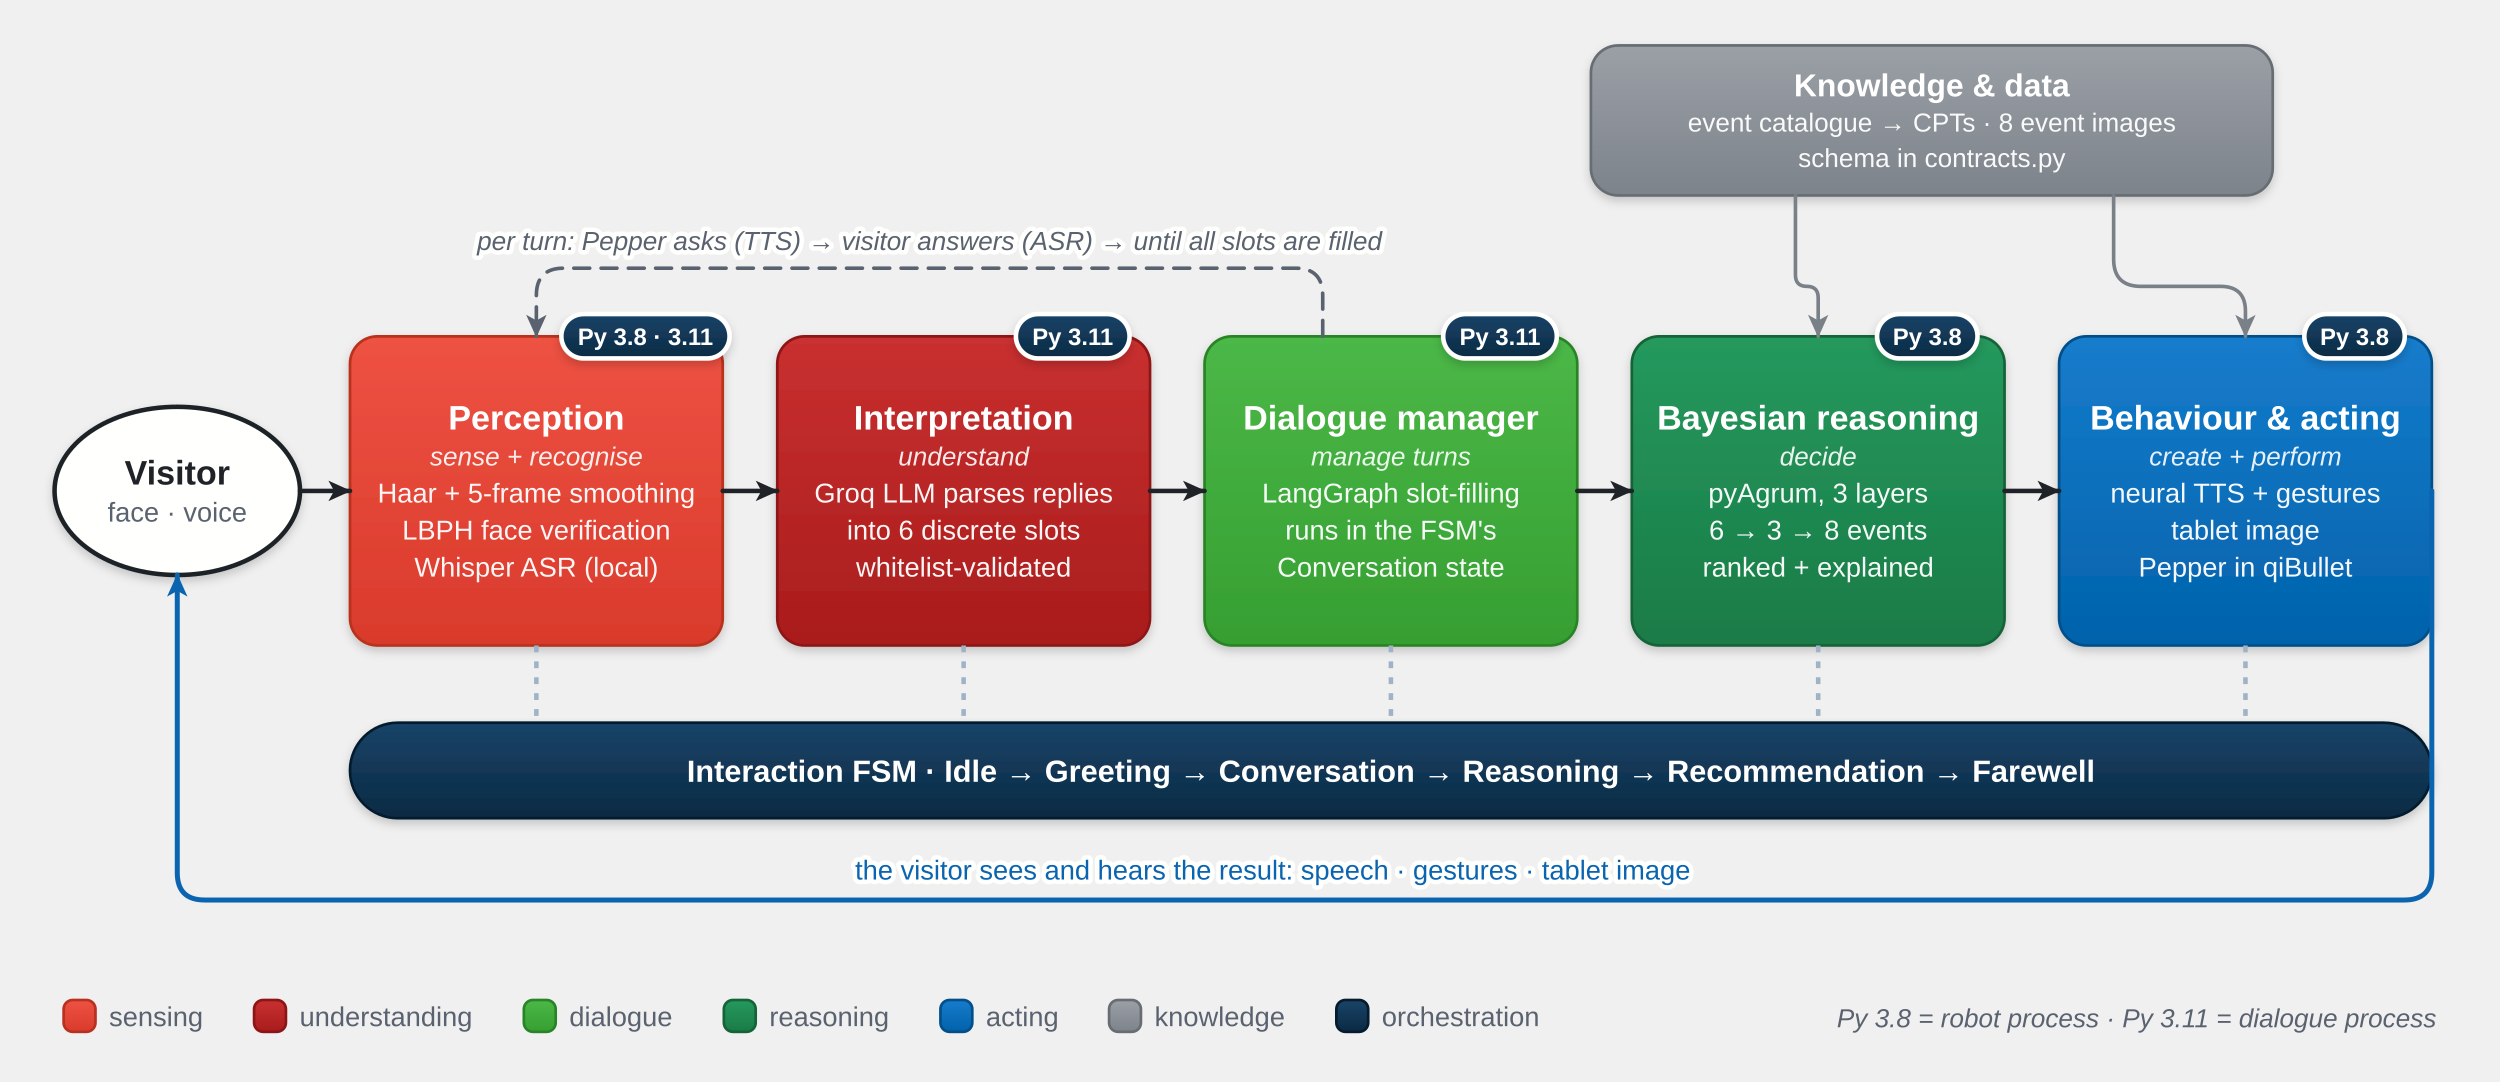
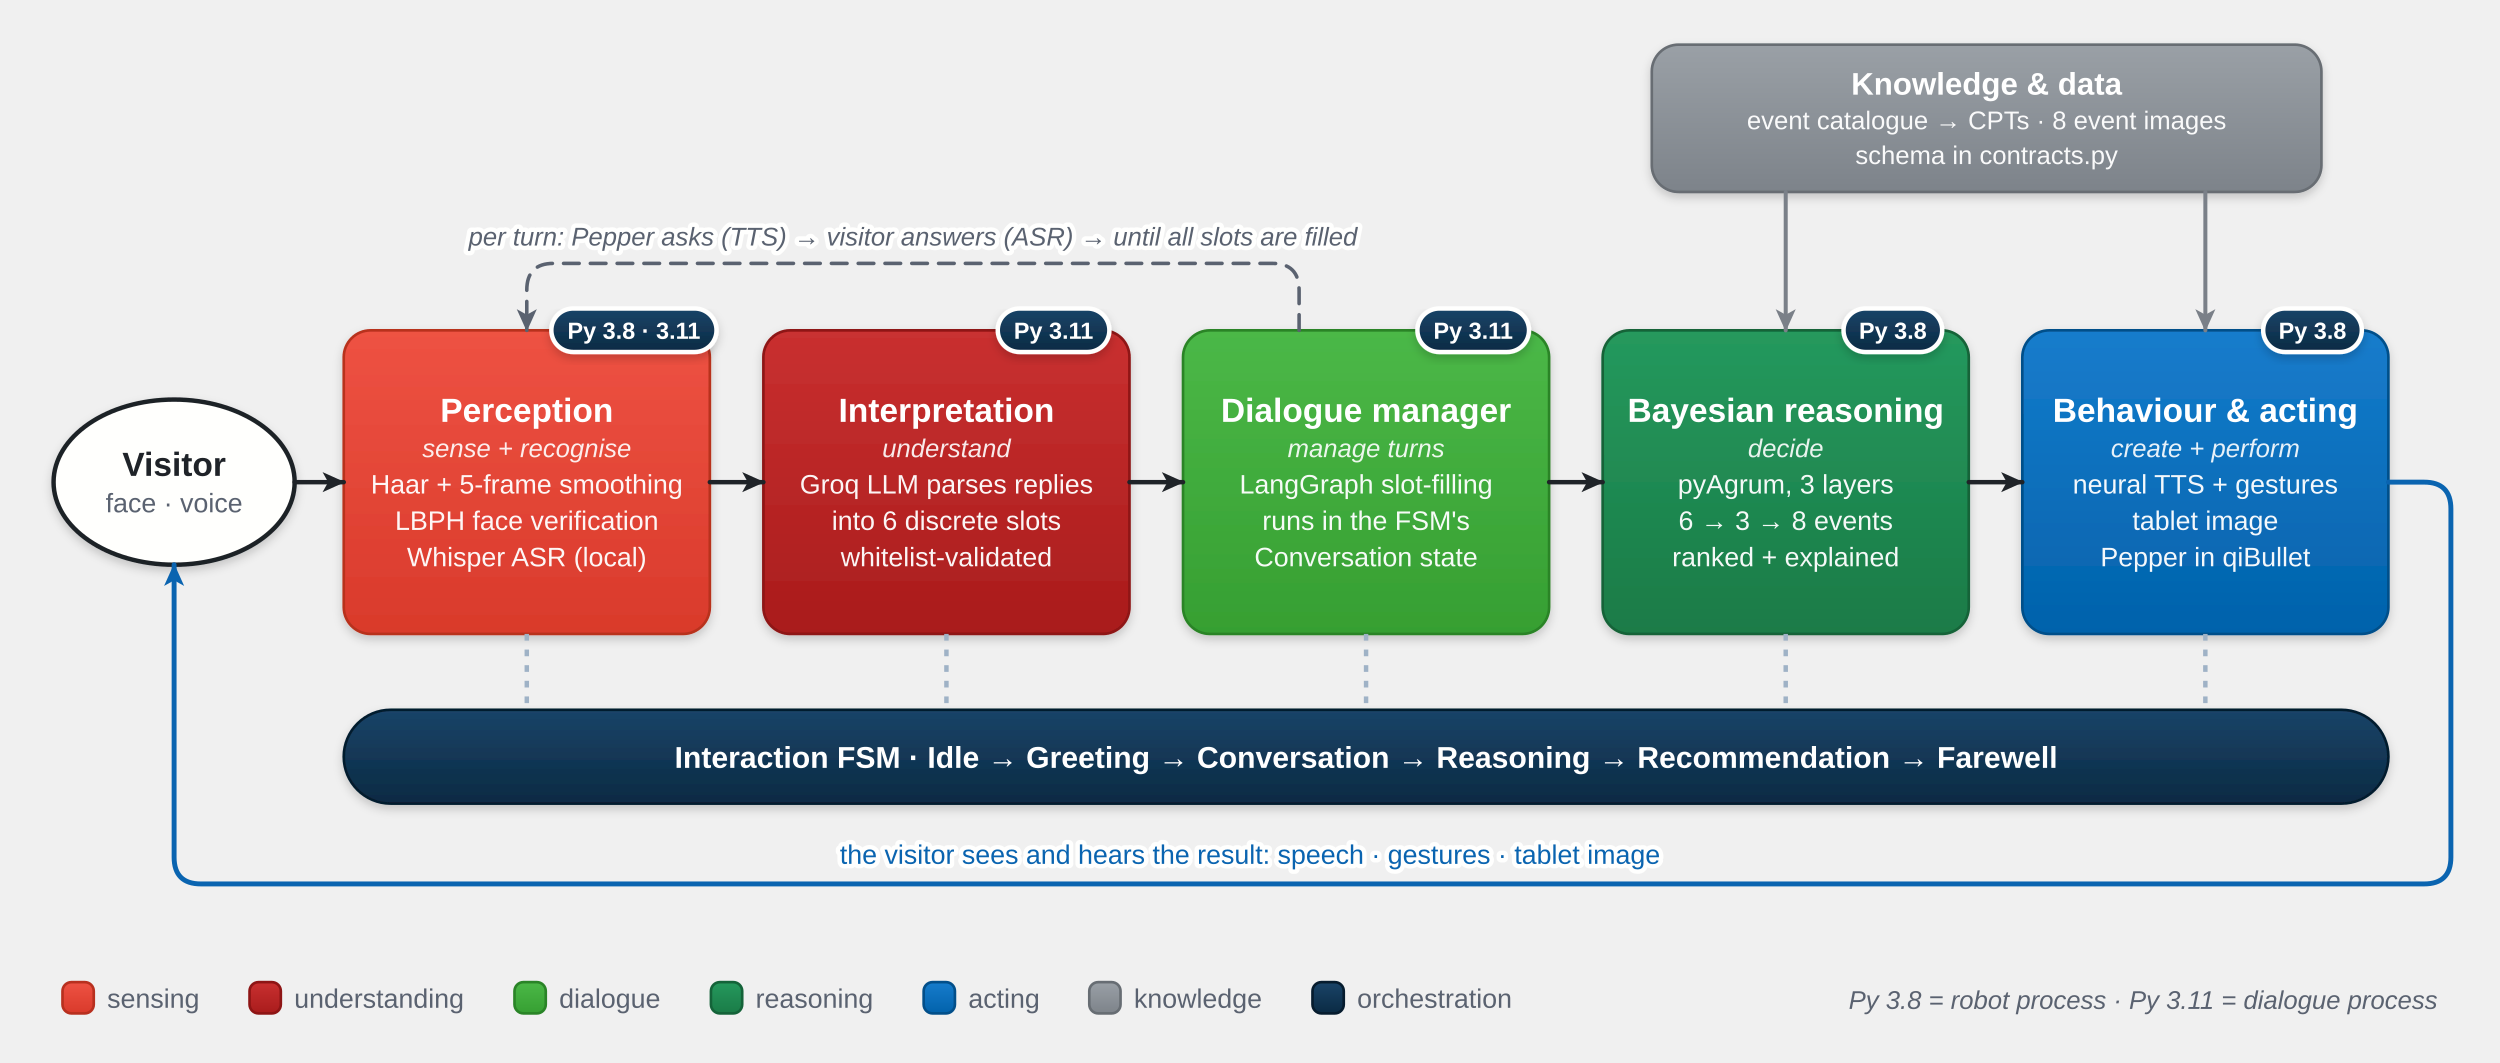
- <svg xmlns="http://www.w3.org/2000/svg" width="1100" height="476" viewBox="0 0 1100 476" font-family="Arial, Helvetica, sans-serif">
+ <svg xmlns="http://www.w3.org/2000/svg" width="1120" height="476" viewBox="0 0 1120 476" font-family="Arial, Helvetica, sans-serif">
  <defs>
    <filter id="shadow" x="-10%" y="-10%" width="120%" height="140%">
      <feDropShadow dx="0" dy="2" stdDeviation="2.2" flood-color="#000000" flood-opacity="0.18" />
    </filter>
    <linearGradient id="g-grey" x1="0" y1="0" x2="0" y2="1">
      <stop offset="0" stop-color="#9AA0A6" />
      <stop offset="1" stop-color="#7D838A" />
    </linearGradient>
    <linearGradient id="g-red" x1="0" y1="0" x2="0" y2="1">
      <stop offset="0" stop-color="#EE5243" />
      <stop offset="1" stop-color="#D93A2B" />
    </linearGradient>
    <linearGradient id="g-navy" x1="0" y1="0" x2="0" y2="1">
      <stop offset="0" stop-color="#1A4468" />
      <stop offset="1" stop-color="#0A2A43" />
    </linearGradient>
    <linearGradient id="g-darkred" x1="0" y1="0" x2="0" y2="1">
      <stop offset="0" stop-color="#C93030" />
      <stop offset="1" stop-color="#A91C1C" />
    </linearGradient>
    <linearGradient id="g-green" x1="0" y1="0" x2="0" y2="1">
      <stop offset="0" stop-color="#4BB847" />
      <stop offset="1" stop-color="#369F32" />
    </linearGradient>
    <linearGradient id="g-darkgreen" x1="0" y1="0" x2="0" y2="1">
      <stop offset="0" stop-color="#25995D" />
      <stop offset="1" stop-color="#1A7B47" />
    </linearGradient>
    <linearGradient id="g-blue" x1="0" y1="0" x2="0" y2="1">
      <stop offset="0" stop-color="#167CCC" />
      <stop offset="1" stop-color="#0262AB" />
    </linearGradient>
    <marker id="m-1F2328" viewBox="0 0 12 12" refX="10.5" refY="6" markerWidth="12" markerHeight="12" markerUnits="userSpaceOnUse" orient="auto-start-reverse">
      <path d="M1,1.5 L11,6 L1,10.5 L3.5,6 z" fill="#1F2328" />
    </marker>
    <marker id="m-5A6270" viewBox="0 0 12 12" refX="10.5" refY="6" markerWidth="12" markerHeight="12" markerUnits="userSpaceOnUse" orient="auto-start-reverse">
      <path d="M1,1.5 L11,6 L1,10.5 L3.5,6 z" fill="#5A6270" />
    </marker>
    <marker id="m-7A8088" viewBox="0 0 12 12" refX="10.5" refY="6" markerWidth="12" markerHeight="12" markerUnits="userSpaceOnUse" orient="auto-start-reverse">
      <path d="M1,1.5 L11,6 L1,10.5 L3.5,6 z" fill="#7A8088" />
    </marker>
    <marker id="m-0A64B0" viewBox="0 0 12 12" refX="10.5" refY="6" markerWidth="12" markerHeight="12" markerUnits="userSpaceOnUse" orient="auto-start-reverse">
      <path d="M1,1.5 L11,6 L1,10.5 L3.5,6 z" fill="#0A64B0" />
    </marker>
  </defs>
-   <rect x="700.0" y="20.0" width="300.0" height="66.0" rx="12.0" fill="url(#g-grey)" stroke="#676D73" stroke-width="1.2" filter="url(#shadow)" />
-   <text x="850.0" y="42.4" font-size="14.0" fill="#FFFFFF" text-anchor="middle" font-weight="bold">Knowledge &amp; data</text>
-   <text x="850.0" y="57.9" font-size="11.5" fill="#FFFFFF" text-anchor="middle" fill-opacity="0.95">event catalogue → CPTs · 8 event images</text>
-   <text x="850.0" y="73.5" font-size="11.5" fill="#FFFFFF" text-anchor="middle" fill-opacity="0.95">schema in contracts.py</text>
+   <rect x="740.0" y="20.0" width="300.0" height="66.0" rx="12.0" fill="url(#g-grey)" stroke="#676D73" stroke-width="1.2" filter="url(#shadow)" />
+   <text x="890.0" y="42.4" font-size="14.0" fill="#FFFFFF" text-anchor="middle" font-weight="bold">Knowledge &amp; data</text>
+   <text x="890.0" y="57.9" font-size="11.5" fill="#FFFFFF" text-anchor="middle" fill-opacity="0.95">event catalogue → CPTs · 8 event images</text>
+   <text x="890.0" y="73.5" font-size="11.5" fill="#FFFFFF" text-anchor="middle" fill-opacity="0.95">schema in contracts.py</text>
  <ellipse cx="78.0" cy="216.0" rx="54.0" ry="37.0" fill="#FFFFFD" stroke="#1F2328" stroke-width="2" filter="url(#shadow)" />
  <text x="78.0" y="213.2" font-size="15.0" fill="#1F2328" text-anchor="middle" font-weight="bold">Visitor</text>
  <text x="78.0" y="229.5" font-size="12.0" fill="#5A6270" text-anchor="middle">face · voice</text>
  <rect x="154.0" y="148.0" width="164.0" height="136.0" rx="12.0" fill="url(#g-red)" stroke="#B8301F" stroke-width="1.2" filter="url(#shadow)" />
  <text x="236.0" y="189.0" font-size="15.0" fill="#FFFFFF" text-anchor="middle" font-weight="bold">Perception</text>
  <text x="236.0" y="204.8" font-size="11.5" fill="#FFFFFF" text-anchor="middle" font-style="italic" fill-opacity="0.90">sense + recognise</text>
  <text x="236.0" y="221.1" font-size="12.0" fill="#FFFFFF" text-anchor="middle" fill-opacity="0.95">Haar + 5-frame smoothing</text>
  <text x="236.0" y="237.4" font-size="12.0" fill="#FFFFFF" text-anchor="middle" fill-opacity="0.95">LBPH face verification</text>
  <text x="236.0" y="253.7" font-size="12.0" fill="#FFFFFF" text-anchor="middle" fill-opacity="0.95">Whisper ASR (local)</text>
  <rect x="247.0" y="138.2" width="74.0" height="19.5" rx="9.8" fill="url(#g-navy)" stroke="#FFFFFE" stroke-width="2.0" filter="url(#shadow)" />
  <text x="284.0" y="151.8" font-size="10.5" fill="#FFFFFF" text-anchor="middle" font-weight="bold">Py 3.8 · 3.11</text>
  <rect x="342.0" y="148.0" width="164.0" height="136.0" rx="12.0" fill="url(#g-darkred)" stroke="#8E1515" stroke-width="1.2" filter="url(#shadow)" />
  <text x="424.0" y="189.0" font-size="15.0" fill="#FFFFFF" text-anchor="middle" font-weight="bold">Interpretation</text>
  <text x="424.0" y="204.8" font-size="11.5" fill="#FFFFFF" text-anchor="middle" font-style="italic" fill-opacity="0.90">understand</text>
  <text x="424.0" y="221.1" font-size="12.0" fill="#FFFFFF" text-anchor="middle" fill-opacity="0.95">Groq LLM parses replies</text>
  <text x="424.0" y="237.4" font-size="12.0" fill="#FFFFFF" text-anchor="middle" fill-opacity="0.95">into 6 discrete slots</text>
  <text x="424.0" y="253.7" font-size="12.0" fill="#FFFFFF" text-anchor="middle" fill-opacity="0.95">whitelist-validated</text>
  <rect x="447.0" y="138.2" width="50.0" height="19.5" rx="9.8" fill="url(#g-navy)" stroke="#FFFFFE" stroke-width="2.0" filter="url(#shadow)" />
  <text x="472.0" y="151.8" font-size="10.5" fill="#FFFFFF" text-anchor="middle" font-weight="bold">Py 3.11</text>
  <rect x="530.0" y="148.0" width="164.0" height="136.0" rx="12.0" fill="url(#g-green)" stroke="#2A8427" stroke-width="1.2" filter="url(#shadow)" />
  <text x="612.0" y="189.0" font-size="15.0" fill="#FFFFFF" text-anchor="middle" font-weight="bold">Dialogue manager</text>
  <text x="612.0" y="204.8" font-size="11.5" fill="#FFFFFF" text-anchor="middle" font-style="italic" fill-opacity="0.90">manage turns</text>
  <text x="612.0" y="221.1" font-size="12.0" fill="#FFFFFF" text-anchor="middle" fill-opacity="0.95">LangGraph slot-filling</text>
  <text x="612.0" y="237.4" font-size="12.0" fill="#FFFFFF" text-anchor="middle" fill-opacity="0.95">runs in the FSM's</text>
  <text x="612.0" y="253.7" font-size="12.0" fill="#FFFFFF" text-anchor="middle" fill-opacity="0.95">Conversation state</text>
  <rect x="635.0" y="138.2" width="50.0" height="19.5" rx="9.8" fill="url(#g-navy)" stroke="#FFFFFE" stroke-width="2.0" filter="url(#shadow)" />
  <text x="660.0" y="151.8" font-size="10.5" fill="#FFFFFF" text-anchor="middle" font-weight="bold">Py 3.11</text>
  <rect x="718.0" y="148.0" width="164.0" height="136.0" rx="12.0" fill="url(#g-darkgreen)" stroke="#146339" stroke-width="1.2" filter="url(#shadow)" />
  <text x="800.0" y="189.0" font-size="15.0" fill="#FFFFFF" text-anchor="middle" font-weight="bold">Bayesian reasoning</text>
  <text x="800.0" y="204.8" font-size="11.5" fill="#FFFFFF" text-anchor="middle" font-style="italic" fill-opacity="0.90">decide</text>
  <text x="800.0" y="221.1" font-size="12.0" fill="#FFFFFF" text-anchor="middle" fill-opacity="0.95">pyAgrum, 3 layers</text>
  <text x="800.0" y="237.4" font-size="12.0" fill="#FFFFFF" text-anchor="middle" fill-opacity="0.95">6 → 3 → 8 events</text>
  <text x="800.0" y="253.7" font-size="12.0" fill="#FFFFFF" text-anchor="middle" fill-opacity="0.95">ranked + explained</text>
  <rect x="825.9" y="138.2" width="44.2" height="19.5" rx="9.8" fill="url(#g-navy)" stroke="#FFFFFE" stroke-width="2.0" filter="url(#shadow)" />
  <text x="848.0" y="151.8" font-size="10.5" fill="#FFFFFF" text-anchor="middle" font-weight="bold">Py 3.8</text>
  <rect x="906.0" y="148.0" width="164.0" height="136.0" rx="12.0" fill="url(#g-blue)" stroke="#024F8A" stroke-width="1.2" filter="url(#shadow)" />
  <text x="988.0" y="189.0" font-size="15.0" fill="#FFFFFF" text-anchor="middle" font-weight="bold">Behaviour &amp; acting</text>
  <text x="988.0" y="204.8" font-size="11.5" fill="#FFFFFF" text-anchor="middle" font-style="italic" fill-opacity="0.90">create + perform</text>
  <text x="988.0" y="221.1" font-size="12.0" fill="#FFFFFF" text-anchor="middle" fill-opacity="0.95">neural TTS + gestures</text>
  <text x="988.0" y="237.4" font-size="12.0" fill="#FFFFFF" text-anchor="middle" fill-opacity="0.95">tablet image</text>
  <text x="988.0" y="253.7" font-size="12.0" fill="#FFFFFF" text-anchor="middle" fill-opacity="0.95">Pepper in qiBullet</text>
  <rect x="1013.9" y="138.2" width="44.2" height="19.5" rx="9.8" fill="url(#g-navy)" stroke="#FFFFFE" stroke-width="2.0" filter="url(#shadow)" />
  <text x="1036.0" y="151.8" font-size="10.5" fill="#FFFFFF" text-anchor="middle" font-weight="bold">Py 3.8</text>
  <path d="M132.0,216.0 L154.0,216.0" fill="none" stroke="#1F2328" stroke-width="2.0" stroke-linecap="round" stroke-linejoin="round" marker-end="url(#m-1F2328)" />
  <path d="M318.0,216.0 L342.0,216.0" fill="none" stroke="#1F2328" stroke-width="2.0" stroke-linecap="round" stroke-linejoin="round" marker-end="url(#m-1F2328)" />
  <path d="M506.0,216.0 L530.0,216.0" fill="none" stroke="#1F2328" stroke-width="2.0" stroke-linecap="round" stroke-linejoin="round" marker-end="url(#m-1F2328)" />
  <path d="M694.0,216.0 L718.0,216.0" fill="none" stroke="#1F2328" stroke-width="2.0" stroke-linecap="round" stroke-linejoin="round" marker-end="url(#m-1F2328)" />
  <path d="M882.0,216.0 L906.0,216.0" fill="none" stroke="#1F2328" stroke-width="2.0" stroke-linecap="round" stroke-linejoin="round" marker-end="url(#m-1F2328)" />
  <path d="M582.0,148.0 L582.0,130.0 Q582.0,118.0 570.0,118.0 L248.0,118.0 Q236.0,118.0 236.0,130.0 L236.0,148.0" fill="none" stroke="#5A6270" stroke-width="1.6" stroke-linecap="round" stroke-linejoin="round" stroke-dasharray="7 5" marker-end="url(#m-5A6270)" />
  <text x="409.0" y="110.0" font-size="11.5" fill="#5A6270" text-anchor="middle" font-style="italic" stroke="#FFFFFE" stroke-width="4" stroke-linejoin="round" paint-order="stroke">per turn: Pepper asks (TTS) → visitor answers (ASR) → until all slots are filled</text>
-   <path d="M790.0,86.0 L790.0,121.0 Q790.0,126.0 795.0,126.0 L795.0,126.0 Q800.0,126.0 800.0,131.0 L800.0,148.0" fill="none" stroke="#7A8088" stroke-width="1.6" stroke-linecap="round" stroke-linejoin="round" marker-end="url(#m-7A8088)" />
-   <path d="M930.0,86.0 L930.0,114.0 Q930.0,126.0 942.0,126.0 L977.0,126.0 Q988.0,126.0 988.0,137.0 L988.0,148.0" fill="none" stroke="#7A8088" stroke-width="1.6" stroke-linecap="round" stroke-linejoin="round" marker-end="url(#m-7A8088)" />
+   <path d="M800.0,86.0 L800.0,148.0" fill="none" stroke="#7A8088" stroke-width="1.8" stroke-linecap="round" stroke-linejoin="round" marker-end="url(#m-7A8088)" />
+   <path d="M988.0,86.0 L988.0,148.0" fill="none" stroke="#7A8088" stroke-width="1.8" stroke-linecap="round" stroke-linejoin="round" marker-end="url(#m-7A8088)" />
  <rect x="154.0" y="318.0" width="916.0" height="42.0" rx="21.0" fill="url(#g-navy)" stroke="#061C2E" stroke-width="1.2" filter="url(#shadow)" />
  <text x="612.0" y="344.0" font-size="13.5" fill="#FFFFFF" text-anchor="middle" font-weight="bold">Interaction FSM  ·  Idle → Greeting → Conversation → Reasoning → Recommendation → Farewell</text>
  <line x1="236.0" y1="284.0" x2="236.0" y2="318.0" stroke="#9FB2C6" stroke-width="2.0" stroke-dasharray="3 4" />
  <line x1="424.0" y1="284.0" x2="424.0" y2="318.0" stroke="#9FB2C6" stroke-width="2.0" stroke-dasharray="3 4" />
  <line x1="612.0" y1="284.0" x2="612.0" y2="318.0" stroke="#9FB2C6" stroke-width="2.0" stroke-dasharray="3 4" />
  <line x1="800.0" y1="284.0" x2="800.0" y2="318.0" stroke="#9FB2C6" stroke-width="2.0" stroke-dasharray="3 4" />
  <line x1="988.0" y1="284.0" x2="988.0" y2="318.0" stroke="#9FB2C6" stroke-width="2.0" stroke-dasharray="3 4" />
-   <path d="M1070.0,216.0 L1070.0,216.0 L1070.0,384.0 Q1070.0,396.0 1058.0,396.0 L90.0,396.0 Q78.0,396.0 78.0,384.0 L78.0,253.0" fill="none" stroke="#0A64B0" stroke-width="2.2" stroke-linecap="round" stroke-linejoin="round" marker-end="url(#m-0A64B0)" />
+   <path d="M1070.0,216.0 L1086.0,216.0 Q1098.0,216.0 1098.0,228.0 L1098.0,384.0 Q1098.0,396.0 1086.0,396.0 L90.0,396.0 Q78.0,396.0 78.0,384.0 L78.0,253.0" fill="none" stroke="#0A64B0" stroke-width="2.2" stroke-linecap="round" stroke-linejoin="round" marker-end="url(#m-0A64B0)" />
  <text x="560.0" y="387.0" font-size="12.0" fill="#0A64B0" text-anchor="middle" stroke="#FFFFFE" stroke-width="4" stroke-linejoin="round" paint-order="stroke">the visitor sees and hears the result: speech · gestures · tablet image</text>
  <rect x="28.0" y="440.0" width="14.0" height="14.0" rx="4.0" fill="url(#g-red)" stroke="#B8301F" stroke-width="1.2" />
  <text x="48.0" y="451.5" font-size="12.0" fill="#5A6270" text-anchor="start">sensing</text>
  <rect x="111.8" y="440.0" width="14.0" height="14.0" rx="4.0" fill="url(#g-darkred)" stroke="#8E1515" stroke-width="1.2" />
  <text x="131.8" y="451.5" font-size="12.0" fill="#5A6270" text-anchor="start">understanding</text>
  <rect x="230.5" y="440.0" width="14.0" height="14.0" rx="4.0" fill="url(#g-green)" stroke="#2A8427" stroke-width="1.2" />
  <text x="250.5" y="451.5" font-size="12.0" fill="#5A6270" text-anchor="start">dialogue</text>
  <rect x="318.5" y="440.0" width="14.0" height="14.0" rx="4.0" fill="url(#g-darkgreen)" stroke="#146339" stroke-width="1.2" />
  <text x="338.5" y="451.5" font-size="12.0" fill="#5A6270" text-anchor="start">reasoning</text>
  <rect x="413.8" y="440.0" width="14.0" height="14.0" rx="4.0" fill="url(#g-blue)" stroke="#024F8A" stroke-width="1.2" />
  <text x="433.8" y="451.5" font-size="12.0" fill="#5A6270" text-anchor="start">acting</text>
  <rect x="488.0" y="440.0" width="14.0" height="14.0" rx="4.0" fill="url(#g-grey)" stroke="#676D73" stroke-width="1.2" />
  <text x="508.0" y="451.5" font-size="12.0" fill="#5A6270" text-anchor="start">knowledge</text>
  <rect x="588.0" y="440.0" width="14.0" height="14.0" rx="4.0" fill="url(#g-navy)" stroke="#061C2E" stroke-width="1.2" />
  <text x="608.0" y="451.5" font-size="12.0" fill="#5A6270" text-anchor="start">orchestration</text>
-   <text x="1072.0" y="452.0" font-size="11.5" fill="#5A6270" text-anchor="end" font-style="italic">Py 3.8 = robot process · Py 3.11 = dialogue process</text>
+   <text x="1092.0" y="452.0" font-size="11.5" fill="#5A6270" text-anchor="end" font-style="italic">Py 3.8 = robot process · Py 3.11 = dialogue process</text>
</svg>
